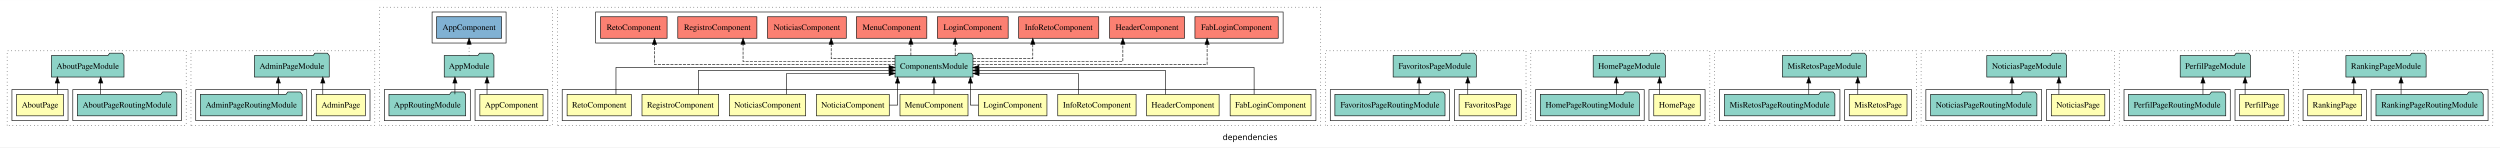
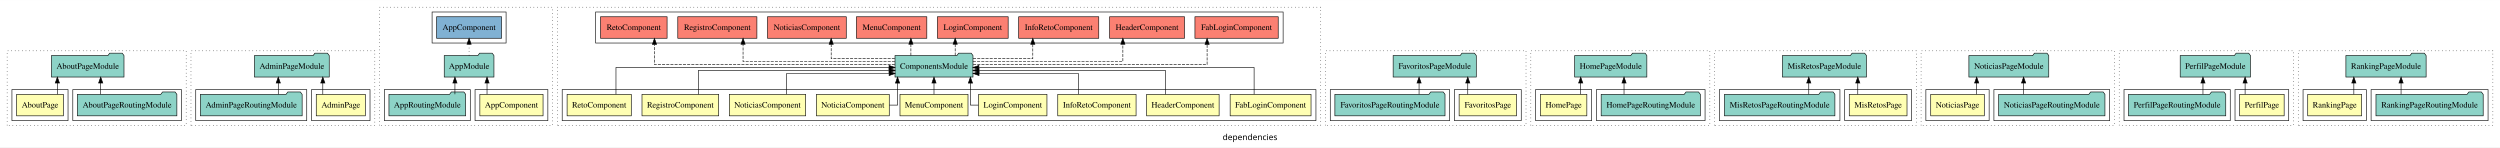
<svg xmlns="http://www.w3.org/2000/svg" width="4189pt" height="247pt" viewBox="0.00 0.00 4189.00 246.80">
  <g id="graph0" class="graph" transform="scale(1 1) rotate(0) translate(4 242.8)">
    <polygon fill="white" stroke="transparent" points="-4,4 -4,-242.8 4185,-242.8 4185,4 -4,4" />
    <text text-anchor="middle" x="2090.5" y="-8.2" font-family="sans-serif" font-size="14.00">dependencies</text>
+     <g id="clust40" class="cluster">
+       <polygon fill="none" stroke="black" stroke-dasharray="1,5" points="930,-32.8 930,-230.8 2209,-230.8 2209,-32.8 930,-32.8" />
+     </g>
+     <g id="clust41" class="cluster">
+       <polygon fill="none" stroke="black" points="938,-40.8 938,-92.8 2201,-92.8 2201,-40.8 938,-40.8" />
+     </g>
+     <g id="clust52" class="cluster">
+       <polygon fill="none" stroke="black" points="994,-170.8 994,-222.8 2146,-222.8 2146,-170.8 994,-170.8" />
+     </g>
    <g id="clust120" class="cluster">
      <polygon fill="none" stroke="black" stroke-dasharray="1,5" points="3847,-32.8 3847,-157.8 4173,-157.8 4173,-32.8 3847,-32.8" />
    </g>
    <g id="clust123" class="cluster">
      <polygon fill="none" stroke="black" points="3969,-40.8 3969,-92.8 4165,-92.8 4165,-40.8 3969,-40.8" />
    </g>
    <g id="clust121" class="cluster">
      <polygon fill="none" stroke="black" points="3855,-40.8 3855,-92.8 3961,-92.8 3961,-40.8 3855,-40.8" />
    </g>
+     <g id="clust55" class="cluster">
+       <polygon fill="none" stroke="black" stroke-dasharray="1,5" points="2217,-32.8 2217,-157.8 2553,-157.8 2553,-32.8 2217,-32.8" />
+     </g>
+     <g id="clust56" class="cluster">
+       <polygon fill="none" stroke="black" points="2433,-40.8 2433,-92.8 2545,-92.8 2545,-40.8 2433,-40.8" />
+     </g>
+     <g id="clust58" class="cluster">
+       <polygon fill="none" stroke="black" points="2225,-40.8 2225,-92.8 2425,-92.8 2425,-40.8 2225,-40.8" />
+     </g>
+     <g id="clust81" class="cluster">
+       <polygon fill="none" stroke="black" stroke-dasharray="1,5" points="2869,-32.8 2869,-157.8 3207,-157.8 3207,-32.8 2869,-32.8" />
+     </g>
+     <g id="clust82" class="cluster">
+       <polygon fill="none" stroke="black" points="3087,-40.8 3087,-92.8 3199,-92.8 3199,-40.8 3087,-40.8" />
+     </g>
+     <g id="clust84" class="cluster">
+       <polygon fill="none" stroke="black" points="2877,-40.8 2877,-92.8 3079,-92.8 3079,-40.8 2877,-40.8" />
+     </g>
    <g id="clust107" class="cluster">
      <polygon fill="none" stroke="black" stroke-dasharray="1,5" points="3547,-32.8 3547,-157.8 3839,-157.8 3839,-32.8 3547,-32.8" />
    </g>
    <g id="clust108" class="cluster">
      <polygon fill="none" stroke="black" points="3741,-40.8 3741,-92.8 3831,-92.8 3831,-40.8 3741,-40.8" />
    </g>
    <g id="clust110" class="cluster">
      <polygon fill="none" stroke="black" points="3555,-40.8 3555,-92.8 3733,-92.8 3733,-40.8 3555,-40.8" />
    </g>
+     <g id="clust14" class="cluster">
+       <polygon fill="none" stroke="black" stroke-dasharray="1,5" points="316,-32.8 316,-157.8 624,-157.8 624,-32.8 316,-32.8" />
+     </g>
+     <g id="clust15" class="cluster">
+       <polygon fill="none" stroke="black" points="518,-40.8 518,-92.8 616,-92.8 616,-40.8 518,-40.8" />
+     </g>
+     <g id="clust17" class="cluster">
+       <polygon fill="none" stroke="black" points="324,-40.8 324,-92.8 510,-92.8 510,-40.8 324,-40.8" />
+     </g>
    <g id="clust94" class="cluster">
      <polygon fill="none" stroke="black" stroke-dasharray="1,5" points="3215,-32.8 3215,-157.8 3539,-157.8 3539,-32.8 3215,-32.8" />
    </g>
+     <g id="clust97" class="cluster">
+       <polygon fill="none" stroke="black" points="3337,-40.8 3337,-92.8 3531,-92.8 3531,-40.8 3337,-40.8" />
+     </g>
    <g id="clust95" class="cluster">
-       <polygon fill="none" stroke="black" points="3425,-40.8 3425,-92.8 3531,-92.8 3531,-40.8 3425,-40.8" />
-     </g>
-     <g id="clust97" class="cluster">
-       <polygon fill="none" stroke="black" points="3223,-40.8 3223,-92.8 3417,-92.8 3417,-40.8 3223,-40.8" />
+       <polygon fill="none" stroke="black" points="3223,-40.8 3223,-92.8 3329,-92.8 3329,-40.8 3223,-40.8" />
    </g>
    <g id="clust68" class="cluster">
      <polygon fill="none" stroke="black" stroke-dasharray="1,5" points="2561,-32.8 2561,-157.8 2861,-157.8 2861,-32.8 2561,-32.8" />
    </g>
+     <g id="clust71" class="cluster">
+       <polygon fill="none" stroke="black" points="2671,-40.8 2671,-92.8 2853,-92.8 2853,-40.8 2671,-40.8" />
+     </g>
    <g id="clust69" class="cluster">
-       <polygon fill="none" stroke="black" points="2759,-40.8 2759,-92.8 2853,-92.8 2853,-40.8 2759,-40.8" />
-     </g>
-     <g id="clust71" class="cluster">
-       <polygon fill="none" stroke="black" points="2569,-40.8 2569,-92.8 2751,-92.8 2751,-40.8 2569,-40.8" />
-     </g>
-     <g id="clust55" class="cluster">
-       <polygon fill="none" stroke="black" stroke-dasharray="1,5" points="2217,-32.8 2217,-157.8 2553,-157.8 2553,-32.8 2217,-32.8" />
-     </g>
-     <g id="clust56" class="cluster">
-       <polygon fill="none" stroke="black" points="2433,-40.8 2433,-92.8 2545,-92.8 2545,-40.8 2433,-40.8" />
-     </g>
-     <g id="clust58" class="cluster">
-       <polygon fill="none" stroke="black" points="2225,-40.8 2225,-92.8 2425,-92.8 2425,-40.8 2225,-40.8" />
-     </g>
-     <g id="clust40" class="cluster">
-       <polygon fill="none" stroke="black" stroke-dasharray="1,5" points="930,-32.8 930,-230.8 2209,-230.8 2209,-32.8 930,-32.8" />
-     </g>
-     <g id="clust52" class="cluster">
-       <polygon fill="none" stroke="black" points="994,-170.8 994,-222.8 2146,-222.8 2146,-170.8 994,-170.8" />
-     </g>
-     <g id="clust41" class="cluster">
-       <polygon fill="none" stroke="black" points="938,-40.8 938,-92.8 2201,-92.8 2201,-40.8 938,-40.8" />
-     </g>
-     <g id="clust81" class="cluster">
-       <polygon fill="none" stroke="black" stroke-dasharray="1,5" points="2869,-32.8 2869,-157.8 3207,-157.8 3207,-32.8 2869,-32.8" />
-     </g>
-     <g id="clust82" class="cluster">
-       <polygon fill="none" stroke="black" points="3087,-40.8 3087,-92.8 3199,-92.8 3199,-40.8 3087,-40.8" />
-     </g>
-     <g id="clust84" class="cluster">
-       <polygon fill="none" stroke="black" points="2877,-40.8 2877,-92.8 3079,-92.8 3079,-40.8 2877,-40.8" />
+       <polygon fill="none" stroke="black" points="2569,-40.8 2569,-92.8 2663,-92.8 2663,-40.8 2569,-40.8" />
    </g>
    <g id="clust27" class="cluster">
      <polygon fill="none" stroke="black" stroke-dasharray="1,5" points="632,-32.8 632,-230.8 922,-230.8 922,-32.8 632,-32.8" />
    </g>
+     <g id="clust28" class="cluster">
+       <polygon fill="none" stroke="black" points="792,-40.8 792,-92.8 914,-92.8 914,-40.8 792,-40.8" />
+     </g>
+     <g id="clust30" class="cluster">
+       <polygon fill="none" stroke="black" points="640,-40.8 640,-92.8 784,-92.8 784,-40.8 640,-40.8" />
+     </g>
    <g id="clust32" class="cluster">
      <polygon fill="none" stroke="black" points="720,-170.8 720,-222.8 844,-222.8 844,-170.8 720,-170.8" />
-     </g>
-     <g id="clust28" class="cluster">
-       <polygon fill="none" stroke="black" points="792,-40.8 792,-92.8 914,-92.8 914,-40.8 792,-40.8" />
-     </g>
-     <g id="clust30" class="cluster">
-       <polygon fill="none" stroke="black" points="640,-40.8 640,-92.8 784,-92.8 784,-40.8 640,-40.8" />
-     </g>
-     <g id="clust14" class="cluster">
-       <polygon fill="none" stroke="black" stroke-dasharray="1,5" points="316,-32.8 316,-157.8 624,-157.8 624,-32.8 316,-32.8" />
-     </g>
-     <g id="clust15" class="cluster">
-       <polygon fill="none" stroke="black" points="518,-40.8 518,-92.8 616,-92.8 616,-40.8 518,-40.8" />
-     </g>
-     <g id="clust17" class="cluster">
-       <polygon fill="none" stroke="black" points="324,-40.8 324,-92.8 510,-92.8 510,-40.8 324,-40.8" />
    </g>
    <g id="clust1" class="cluster">
      <polygon fill="none" stroke="black" stroke-dasharray="1,5" points="8,-32.8 8,-157.8 308,-157.8 308,-32.8 8,-32.8" />
    </g>
    <g id="clust4" class="cluster">
      <polygon fill="none" stroke="black" points="118,-40.8 118,-92.8 300,-92.8 300,-40.8 118,-40.8" />
    </g>
    <g id="clust2" class="cluster">
      <polygon fill="none" stroke="black" points="16,-40.8 16,-92.8 110,-92.8 110,-40.8 16,-40.8" />
    </g>
    <g id="node1" class="node">
      <polygon fill="#ffffb3" stroke="black" points="102.21,-84.8 23.79,-84.8 23.79,-48.8 102.21,-48.8 102.21,-84.8" />
      <text text-anchor="middle" x="63" y="-62.6" font-family="Times,serif" font-size="14.00">AboutPage</text>
    </g>
    <g id="node2" class="node">
      <polygon fill="#8dd3c7" stroke="black" points="203.77,-149.8 200.77,-153.8 179.77,-153.8 176.77,-149.8 82.23,-149.8 82.23,-113.8 203.77,-113.8 203.77,-149.8" />
      <text text-anchor="middle" x="143" y="-127.6" font-family="Times,serif" font-size="14.00">AboutPageModule</text>
    </g>
    <g id="edge1" class="edge">
      <path fill="none" stroke="black" d="M92.11,-84.91C92.11,-84.91 92.11,-103.79 92.11,-103.79" />
      <polygon fill="black" stroke="black" points="88.61,-103.79 92.11,-113.79 95.61,-103.79 88.61,-103.79" />
    </g>
    <g id="node3" class="node">
      <polygon fill="#8dd3c7" stroke="black" points="292.38,-84.8 289.38,-88.8 268.38,-88.8 265.38,-84.8 125.62,-84.8 125.62,-48.8 292.38,-48.8 292.38,-84.8" />
      <text text-anchor="middle" x="209" y="-62.6" font-family="Times,serif" font-size="14.00">AboutPageRoutingModule</text>
    </g>
    <g id="edge2" class="edge">
      <path fill="none" stroke="black" d="M164.72,-84.91C164.72,-84.91 164.72,-103.79 164.72,-103.79" />
      <polygon fill="black" stroke="black" points="161.22,-103.79 164.72,-113.79 168.22,-103.79 161.22,-103.79" />
    </g>
    <g id="node4" class="node">
      <polygon fill="#ffffb3" stroke="black" points="608.1,-84.8 525.9,-84.8 525.9,-48.8 608.1,-48.8 608.1,-84.8" />
      <text text-anchor="middle" x="567" y="-62.6" font-family="Times,serif" font-size="14.00">AdminPage</text>
    </g>
    <g id="node5" class="node">
      <polygon fill="#8dd3c7" stroke="black" points="547.66,-149.8 544.66,-153.8 523.66,-153.8 520.66,-149.8 422.34,-149.8 422.34,-113.8 547.66,-113.8 547.66,-149.8" />
      <text text-anchor="middle" x="485" y="-127.6" font-family="Times,serif" font-size="14.00">AdminPageModule</text>
    </g>
    <g id="edge3" class="edge">
      <path fill="none" stroke="black" d="M536.89,-84.91C536.89,-84.91 536.89,-103.79 536.89,-103.79" />
      <polygon fill="black" stroke="black" points="533.39,-103.79 536.89,-113.79 540.39,-103.79 533.39,-103.79" />
    </g>
    <g id="node6" class="node">
      <polygon fill="#8dd3c7" stroke="black" points="502.27,-84.8 499.27,-88.8 478.27,-88.8 475.27,-84.8 331.73,-84.8 331.73,-48.8 502.27,-48.8 502.27,-84.8" />
      <text text-anchor="middle" x="417" y="-62.6" font-family="Times,serif" font-size="14.00">AdminPageRoutingModule</text>
    </g>
    <g id="edge4" class="edge">
      <path fill="none" stroke="black" d="M462.28,-84.91C462.28,-84.91 462.28,-103.79 462.28,-103.79" />
      <polygon fill="black" stroke="black" points="458.78,-103.79 462.28,-113.79 465.78,-103.79 458.78,-103.79" />
    </g>
    <g id="node7" class="node">
      <polygon fill="#ffffb3" stroke="black" points="905.94,-84.8 800.06,-84.8 800.06,-48.8 905.94,-48.8 905.94,-84.8" />
      <text text-anchor="middle" x="853" y="-62.6" font-family="Times,serif" font-size="14.00">AppComponent</text>
    </g>
    <g id="node8" class="node">
      <polygon fill="#8dd3c7" stroke="black" points="823.66,-149.8 820.66,-153.8 799.66,-153.8 796.66,-149.8 740.34,-149.8 740.34,-113.8 823.66,-113.8 823.66,-149.8" />
      <text text-anchor="middle" x="782" y="-127.6" font-family="Times,serif" font-size="14.00">AppModule</text>
    </g>
    <g id="edge5" class="edge">
      <path fill="none" stroke="black" d="M812.06,-84.91C812.06,-84.91 812.06,-103.79 812.06,-103.79" />
      <polygon fill="black" stroke="black" points="808.56,-103.79 812.06,-113.79 815.56,-103.79 808.56,-103.79" />
    </g>
    <g id="node10" class="node">
      <polygon fill="#80b1d3" stroke="black" points="836.44,-214.8 727.56,-214.8 727.56,-178.8 836.44,-178.8 836.44,-214.8" />
      <text text-anchor="middle" x="782" y="-192.6" font-family="Times,serif" font-size="14.00">AppComponent </text>
    </g>
    <g id="edge7" class="edge">
      <path fill="none" stroke="black" stroke-dasharray="1,5" d="M782,-149.91C782,-149.91 782,-168.79 782,-168.79" />
      <polygon fill="black" stroke="black" points="778.5,-168.79 782,-178.79 785.5,-168.79 778.5,-168.79" />
    </g>
    <g id="node9" class="node">
      <polygon fill="#8dd3c7" stroke="black" points="776.28,-84.8 773.28,-88.8 752.28,-88.8 749.28,-84.8 647.72,-84.8 647.72,-48.8 776.28,-48.8 776.28,-84.8" />
      <text text-anchor="middle" x="712" y="-62.6" font-family="Times,serif" font-size="14.00">AppRoutingModule</text>
    </g>
    <g id="edge6" class="edge">
      <path fill="none" stroke="black" d="M758.28,-84.91C758.28,-84.91 758.28,-103.79 758.28,-103.79" />
      <polygon fill="black" stroke="black" points="754.78,-103.79 758.28,-113.79 761.78,-103.79 754.78,-103.79" />
    </g>
    <g id="node11" class="node">
      <polygon fill="#ffffb3" stroke="black" points="2192.77,-84.8 2057.23,-84.8 2057.23,-48.8 2192.77,-48.8 2192.77,-84.8" />
      <text text-anchor="middle" x="2125" y="-62.6" font-family="Times,serif" font-size="14.00">FabLoginComponent</text>
    </g>
    <g id="node20" class="node">
      <polygon fill="#8dd3c7" stroke="black" points="1626.33,-149.8 1623.33,-153.8 1602.33,-153.8 1599.33,-149.8 1495.67,-149.8 1495.67,-113.8 1626.33,-113.8 1626.33,-149.8" />
      <text text-anchor="middle" x="1561" y="-127.6" font-family="Times,serif" font-size="14.00">ComponentsModule</text>
    </g>
    <g id="edge8" class="edge">
      <path fill="none" stroke="black" d="M2097.38,-85.02C2097.38,-103.63 2097.38,-129.8 2097.38,-129.8 2097.38,-129.8 1636.23,-129.8 1636.23,-129.8" />
      <polygon fill="black" stroke="black" points="1636.23,-126.3 1626.23,-129.8 1636.23,-133.3 1636.23,-126.3" />
    </g>
    <g id="node12" class="node">
      <polygon fill="#ffffb3" stroke="black" points="2038.75,-84.8 1917.25,-84.8 1917.25,-48.8 2038.75,-48.8 2038.75,-84.8" />
      <text text-anchor="middle" x="1978" y="-62.6" font-family="Times,serif" font-size="14.00">HeaderComponent</text>
    </g>
    <g id="edge9" class="edge">
      <path fill="none" stroke="black" d="M1948.88,-84.83C1948.88,-101.86 1948.88,-124.8 1948.88,-124.8 1948.88,-124.8 1636.36,-124.8 1636.36,-124.8" />
      <polygon fill="black" stroke="black" points="1636.36,-121.3 1626.36,-124.8 1636.36,-128.3 1636.36,-121.3" />
    </g>
    <g id="node13" class="node">
      <polygon fill="#ffffb3" stroke="black" points="1899.6,-84.8 1768.4,-84.8 1768.4,-48.8 1899.6,-48.8 1899.6,-84.8" />
      <text text-anchor="middle" x="1834" y="-62.6" font-family="Times,serif" font-size="14.00">InfoRetoComponent</text>
    </g>
    <g id="edge10" class="edge">
      <path fill="none" stroke="black" d="M1802.88,-85.04C1802.88,-100.37 1802.88,-119.8 1802.88,-119.8 1802.88,-119.8 1636.45,-119.8 1636.45,-119.8" />
      <polygon fill="black" stroke="black" points="1636.45,-116.3 1626.45,-119.8 1636.45,-123.3 1636.45,-116.3" />
    </g>
    <g id="node14" class="node">
      <polygon fill="#ffffb3" stroke="black" points="1750.27,-84.8 1635.73,-84.8 1635.73,-48.8 1750.27,-48.8 1750.27,-84.8" />
      <text text-anchor="middle" x="1693" y="-62.6" font-family="Times,serif" font-size="14.00">LoginComponent</text>
    </g>
    <g id="edge11" class="edge">
      <path fill="none" stroke="black" d="M1635.42,-66.8C1627.54,-66.8 1622.08,-66.8 1622.08,-66.8 1622.08,-66.8 1622.08,-103.69 1622.08,-103.69" />
      <polygon fill="black" stroke="black" points="1618.58,-103.69 1622.08,-113.69 1625.58,-103.69 1618.58,-103.69" />
    </g>
    <g id="node15" class="node">
      <polygon fill="#ffffb3" stroke="black" points="1617.99,-84.8 1504.01,-84.8 1504.01,-48.8 1617.99,-48.8 1617.99,-84.8" />
      <text text-anchor="middle" x="1561" y="-62.6" font-family="Times,serif" font-size="14.00">MenuComponent</text>
    </g>
    <g id="edge12" class="edge">
      <path fill="none" stroke="black" d="M1561,-84.91C1561,-84.91 1561,-103.79 1561,-103.79" />
      <polygon fill="black" stroke="black" points="1557.5,-103.79 1561,-113.79 1564.5,-103.79 1557.5,-103.79" />
    </g>
    <g id="node16" class="node">
      <polygon fill="#ffffb3" stroke="black" points="1486.04,-84.8 1363.96,-84.8 1363.96,-48.8 1486.04,-48.8 1486.04,-84.8" />
      <text text-anchor="middle" x="1425" y="-62.6" font-family="Times,serif" font-size="14.00">NoticiaComponent</text>
    </g>
    <g id="edge13" class="edge">
      <path fill="none" stroke="black" d="M1486.18,-66.8C1494.32,-66.8 1499.92,-66.8 1499.92,-66.8 1499.92,-66.8 1499.92,-103.69 1499.92,-103.69" />
      <polygon fill="black" stroke="black" points="1496.42,-103.69 1499.92,-113.69 1503.42,-103.69 1496.42,-103.69" />
    </g>
    <g id="node17" class="node">
      <polygon fill="#ffffb3" stroke="black" points="1345.99,-84.8 1218.01,-84.8 1218.01,-48.8 1345.99,-48.8 1345.99,-84.8" />
      <text text-anchor="middle" x="1282" y="-62.6" font-family="Times,serif" font-size="14.00">NoticiasComponent</text>
    </g>
    <g id="edge14" class="edge">
      <path fill="none" stroke="black" d="M1314.12,-85.04C1314.12,-100.37 1314.12,-119.8 1314.12,-119.8 1314.12,-119.8 1485.81,-119.8 1485.81,-119.8" />
      <polygon fill="black" stroke="black" points="1485.81,-123.3 1495.81,-119.8 1485.81,-116.3 1485.81,-123.3" />
    </g>
    <g id="node18" class="node">
      <polygon fill="#ffffb3" stroke="black" points="1200.27,-84.8 1071.73,-84.8 1071.73,-48.8 1200.27,-48.8 1200.27,-84.8" />
      <text text-anchor="middle" x="1136" y="-62.6" font-family="Times,serif" font-size="14.00">RegistroComponent</text>
    </g>
    <g id="edge15" class="edge">
      <path fill="none" stroke="black" d="M1166.12,-84.83C1166.12,-101.86 1166.12,-124.8 1166.12,-124.8 1166.12,-124.8 1485.79,-124.8 1485.79,-124.8" />
      <polygon fill="black" stroke="black" points="1485.79,-128.3 1495.79,-124.8 1485.79,-121.3 1485.79,-128.3" />
    </g>
    <g id="node19" class="node">
      <polygon fill="#ffffb3" stroke="black" points="1053.77,-84.8 946.23,-84.8 946.23,-48.8 1053.77,-48.8 1053.77,-84.8" />
      <text text-anchor="middle" x="1000" y="-62.6" font-family="Times,serif" font-size="14.00">RetoComponent</text>
    </g>
    <g id="edge16" class="edge">
      <path fill="none" stroke="black" d="M1028.12,-85.02C1028.12,-103.63 1028.12,-129.8 1028.12,-129.8 1028.12,-129.8 1485.66,-129.8 1485.66,-129.8" />
      <polygon fill="black" stroke="black" points="1485.66,-133.3 1495.66,-129.8 1485.66,-126.3 1485.66,-133.3" />
    </g>
    <g id="node21" class="node">
      <polygon fill="#fb8072" stroke="black" points="2137.77,-214.8 1998.23,-214.8 1998.23,-178.8 2137.77,-178.8 2137.77,-214.8" />
      <text text-anchor="middle" x="2068" y="-192.6" font-family="Times,serif" font-size="14.00">FabLoginComponent </text>
    </g>
    <g id="edge17" class="edge">
      <path fill="none" stroke="black" stroke-dasharray="5,2" d="M1626.57,-134.8C1753.1,-134.8 2018.62,-134.8 2018.62,-134.8 2018.62,-134.8 2018.62,-168.53 2018.62,-168.53" />
      <polygon fill="black" stroke="black" points="2015.12,-168.53 2018.62,-178.53 2022.12,-168.53 2015.12,-168.53" />
    </g>
    <g id="node22" class="node">
      <polygon fill="#fb8072" stroke="black" points="1980.75,-214.8 1855.25,-214.8 1855.25,-178.8 1980.75,-178.8 1980.75,-214.8" />
      <text text-anchor="middle" x="1918" y="-192.6" font-family="Times,serif" font-size="14.00">HeaderComponent </text>
    </g>
    <g id="edge18" class="edge">
      <path fill="none" stroke="black" stroke-dasharray="5,2" d="M1626.19,-139.8C1718.83,-139.8 1877.46,-139.8 1877.46,-139.8 1877.46,-139.8 1877.46,-168.76 1877.46,-168.76" />
      <polygon fill="black" stroke="black" points="1873.96,-168.76 1877.46,-178.76 1880.96,-168.76 1873.96,-168.76" />
    </g>
    <g id="node23" class="node">
      <polygon fill="#fb8072" stroke="black" points="1837.1,-214.8 1702.9,-214.8 1702.9,-178.8 1837.1,-178.8 1837.1,-214.8" />
      <text text-anchor="middle" x="1770" y="-192.6" font-family="Times,serif" font-size="14.00">InfoRetoComponent </text>
    </g>
    <g id="edge19" class="edge">
      <path fill="none" stroke="black" stroke-dasharray="5,2" d="M1626.43,-144.8C1672.7,-144.8 1726.54,-144.8 1726.54,-144.8 1726.54,-144.8 1726.54,-168.61 1726.54,-168.61" />
      <polygon fill="black" stroke="black" points="1723.04,-168.61 1726.54,-178.61 1730.04,-168.61 1723.04,-168.61" />
    </g>
    <g id="node24" class="node">
      <polygon fill="#fb8072" stroke="black" points="1685.27,-214.8 1566.73,-214.8 1566.73,-178.8 1685.27,-178.8 1685.27,-214.8" />
      <text text-anchor="middle" x="1626" y="-192.6" font-family="Times,serif" font-size="14.00">LoginComponent </text>
    </g>
    <g id="edge20" class="edge">
      <path fill="none" stroke="black" stroke-dasharray="5,2" d="M1596.51,-149.91C1596.51,-149.91 1596.51,-168.79 1596.51,-168.79" />
      <polygon fill="black" stroke="black" points="1593.01,-168.79 1596.51,-178.79 1600.01,-168.79 1593.01,-168.79" />
    </g>
    <g id="node25" class="node">
      <polygon fill="#fb8072" stroke="black" points="1548.99,-214.8 1431.01,-214.8 1431.01,-178.8 1548.99,-178.8 1548.99,-214.8" />
      <text text-anchor="middle" x="1490" y="-192.6" font-family="Times,serif" font-size="14.00">MenuComponent </text>
    </g>
    <g id="edge21" class="edge">
      <path fill="none" stroke="black" stroke-dasharray="5,2" d="M1522.29,-149.91C1522.29,-149.91 1522.29,-168.79 1522.29,-168.79" />
      <polygon fill="black" stroke="black" points="1518.79,-168.79 1522.29,-178.79 1525.79,-168.79 1518.79,-168.79" />
    </g>
    <g id="node26" class="node">
      <polygon fill="#fb8072" stroke="black" points="1413.99,-214.8 1282.01,-214.8 1282.01,-178.8 1413.99,-178.8 1413.99,-214.8" />
      <text text-anchor="middle" x="1348" y="-192.6" font-family="Times,serif" font-size="14.00">NoticiasComponent </text>
    </g>
    <g id="edge22" class="edge">
      <path fill="none" stroke="black" stroke-dasharray="5,2" d="M1495.38,-144.8C1446.7,-144.8 1388.74,-144.8 1388.74,-144.8 1388.74,-144.8 1388.74,-168.61 1388.74,-168.61" />
      <polygon fill="black" stroke="black" points="1385.24,-168.61 1388.74,-178.61 1392.24,-168.61 1385.24,-168.61" />
    </g>
    <g id="node27" class="node">
      <polygon fill="#fb8072" stroke="black" points="1264.27,-214.8 1131.73,-214.8 1131.73,-178.8 1264.27,-178.8 1264.27,-214.8" />
      <text text-anchor="middle" x="1198" y="-192.6" font-family="Times,serif" font-size="14.00">RegistroComponent </text>
    </g>
    <g id="edge23" class="edge">
      <path fill="none" stroke="black" stroke-dasharray="5,2" d="M1495.49,-139.8C1401.89,-139.8 1241.07,-139.8 1241.07,-139.8 1241.07,-139.8 1241.07,-168.76 1241.07,-168.76" />
      <polygon fill="black" stroke="black" points="1237.57,-168.76 1241.07,-178.76 1244.57,-168.76 1237.57,-168.76" />
    </g>
    <g id="node28" class="node">
      <polygon fill="#fb8072" stroke="black" points="1113.77,-214.8 1002.23,-214.8 1002.23,-178.8 1113.77,-178.8 1113.77,-214.8" />
      <text text-anchor="middle" x="1058" y="-192.6" font-family="Times,serif" font-size="14.00">RetoComponent </text>
    </g>
    <g id="edge24" class="edge">
      <path fill="none" stroke="black" stroke-dasharray="5,2" d="M1495.38,-134.8C1366.48,-134.8 1092.62,-134.8 1092.62,-134.8 1092.62,-134.8 1092.62,-168.53 1092.62,-168.53" />
      <polygon fill="black" stroke="black" points="1089.13,-168.53 1092.62,-178.53 1096.13,-168.53 1089.13,-168.53" />
    </g>
    <g id="node29" class="node">
      <polygon fill="#ffffb3" stroke="black" points="2537.1,-84.8 2440.9,-84.8 2440.9,-48.8 2537.1,-48.8 2537.1,-84.8" />
      <text text-anchor="middle" x="2489" y="-62.6" font-family="Times,serif" font-size="14.00">FavoritosPage</text>
    </g>
    <g id="node30" class="node">
      <polygon fill="#8dd3c7" stroke="black" points="2469.66,-149.8 2466.66,-153.8 2445.66,-153.8 2442.66,-149.8 2330.34,-149.8 2330.34,-113.8 2469.66,-113.8 2469.66,-149.8" />
      <text text-anchor="middle" x="2400" y="-127.6" font-family="Times,serif" font-size="14.00">FavoritosPageModule</text>
    </g>
    <g id="edge25" class="edge">
      <path fill="none" stroke="black" d="M2455.39,-84.91C2455.39,-84.91 2455.39,-103.79 2455.39,-103.79" />
      <polygon fill="black" stroke="black" points="2451.89,-103.79 2455.39,-113.79 2458.89,-103.79 2451.89,-103.79" />
    </g>
    <g id="node31" class="node">
      <polygon fill="#8dd3c7" stroke="black" points="2417.27,-84.8 2414.27,-88.8 2393.27,-88.8 2390.27,-84.8 2232.73,-84.8 2232.73,-48.8 2417.27,-48.8 2417.27,-84.8" />
      <text text-anchor="middle" x="2325" y="-62.6" font-family="Times,serif" font-size="14.00">FavoritosPageRoutingModule</text>
    </g>
    <g id="edge26" class="edge">
      <path fill="none" stroke="black" d="M2373.78,-84.91C2373.78,-84.91 2373.78,-103.79 2373.78,-103.79" />
      <polygon fill="black" stroke="black" points="2370.28,-103.79 2373.78,-113.79 2377.28,-103.79 2370.28,-103.79" />
    </g>
    <g id="node32" class="node">
-       <polygon fill="#ffffb3" stroke="black" points="2844.93,-84.8 2767.07,-84.8 2767.07,-48.8 2844.93,-48.8 2844.93,-84.8" />
-       <text text-anchor="middle" x="2806" y="-62.6" font-family="Times,serif" font-size="14.00">HomePage</text>
+       <polygon fill="#ffffb3" stroke="black" points="2654.93,-84.8 2577.07,-84.8 2577.07,-48.8 2654.93,-48.8 2654.93,-84.8" />
+       <text text-anchor="middle" x="2616" y="-62.6" font-family="Times,serif" font-size="14.00">HomePage</text>
    </g>
    <g id="node33" class="node">
-       <polygon fill="#8dd3c7" stroke="black" points="2786.48,-149.8 2783.48,-153.8 2762.48,-153.8 2759.48,-149.8 2665.52,-149.8 2665.52,-113.8 2786.48,-113.8 2786.48,-149.8" />
-       <text text-anchor="middle" x="2726" y="-127.6" font-family="Times,serif" font-size="14.00">HomePageModule</text>
+       <polygon fill="#8dd3c7" stroke="black" points="2755.48,-149.8 2752.48,-153.8 2731.48,-153.8 2728.48,-149.8 2634.52,-149.8 2634.52,-113.8 2755.48,-113.8 2755.48,-149.8" />
+       <text text-anchor="middle" x="2695" y="-127.6" font-family="Times,serif" font-size="14.00">HomePageModule</text>
    </g>
    <g id="edge27" class="edge">
-       <path fill="none" stroke="black" d="M2776.89,-84.91C2776.89,-84.91 2776.89,-103.79 2776.89,-103.79" />
-       <polygon fill="black" stroke="black" points="2773.39,-103.79 2776.89,-113.79 2780.39,-103.79 2773.39,-103.79" />
+       <path fill="none" stroke="black" d="M2644.61,-84.91C2644.61,-84.91 2644.61,-103.79 2644.61,-103.79" />
+       <polygon fill="black" stroke="black" points="2641.11,-103.79 2644.61,-113.79 2648.11,-103.79 2641.11,-103.79" />
    </g>
    <g id="node34" class="node">
-       <polygon fill="#8dd3c7" stroke="black" points="2743.1,-84.8 2740.1,-88.8 2719.1,-88.8 2716.1,-84.8 2576.9,-84.8 2576.9,-48.8 2743.1,-48.8 2743.1,-84.8" />
-       <text text-anchor="middle" x="2660" y="-62.6" font-family="Times,serif" font-size="14.00">HomePageRoutingModule</text>
+       <polygon fill="#8dd3c7" stroke="black" points="2845.1,-84.8 2842.1,-88.8 2821.1,-88.8 2818.1,-84.8 2678.9,-84.8 2678.9,-48.8 2845.1,-48.8 2845.1,-84.8" />
+       <text text-anchor="middle" x="2762" y="-62.6" font-family="Times,serif" font-size="14.00">HomePageRoutingModule</text>
    </g>
    <g id="edge28" class="edge">
-       <path fill="none" stroke="black" d="M2704.28,-84.91C2704.28,-84.91 2704.28,-103.79 2704.28,-103.79" />
-       <polygon fill="black" stroke="black" points="2700.78,-103.79 2704.28,-113.79 2707.78,-103.79 2700.78,-103.79" />
+       <path fill="none" stroke="black" d="M2717.22,-84.91C2717.22,-84.91 2717.22,-103.79 2717.22,-103.79" />
+       <polygon fill="black" stroke="black" points="2713.72,-103.79 2717.22,-113.79 2720.72,-103.79 2713.72,-103.79" />
    </g>
    <g id="node35" class="node">
      <polygon fill="#ffffb3" stroke="black" points="3191.39,-84.8 3094.61,-84.8 3094.61,-48.8 3191.39,-48.8 3191.39,-84.8" />
      <text text-anchor="middle" x="3143" y="-62.6" font-family="Times,serif" font-size="14.00">MisRetosPage</text>
    </g>
    <g id="node36" class="node">
      <polygon fill="#8dd3c7" stroke="black" points="3123.44,-149.8 3120.44,-153.8 3099.44,-153.8 3096.44,-149.8 2982.56,-149.8 2982.56,-113.8 3123.44,-113.8 3123.44,-149.8" />
      <text text-anchor="middle" x="3053" y="-127.6" font-family="Times,serif" font-size="14.00">MisRetosPageModule</text>
    </g>
    <g id="edge29" class="edge">
      <path fill="none" stroke="black" d="M3108.89,-84.91C3108.89,-84.91 3108.89,-103.79 3108.89,-103.79" />
      <polygon fill="black" stroke="black" points="3105.39,-103.79 3108.89,-113.79 3112.39,-103.79 3105.39,-103.79" />
    </g>
    <g id="node37" class="node">
      <polygon fill="#8dd3c7" stroke="black" points="3070.56,-84.8 3067.56,-88.8 3046.56,-88.8 3043.56,-84.8 2885.44,-84.8 2885.44,-48.8 3070.56,-48.8 3070.56,-84.8" />
      <text text-anchor="middle" x="2978" y="-62.6" font-family="Times,serif" font-size="14.00">MisRetosPageRoutingModule</text>
    </g>
    <g id="edge30" class="edge">
      <path fill="none" stroke="black" d="M3026.78,-84.91C3026.78,-84.91 3026.78,-103.79 3026.78,-103.79" />
      <polygon fill="black" stroke="black" points="3023.28,-103.79 3026.78,-113.79 3030.28,-103.79 3023.28,-103.79" />
    </g>
    <g id="node38" class="node">
-       <polygon fill="#ffffb3" stroke="black" points="3522.87,-84.8 3433.13,-84.8 3433.13,-48.8 3522.87,-48.8 3522.87,-84.8" />
-       <text text-anchor="middle" x="3478" y="-62.6" font-family="Times,serif" font-size="14.00">NoticiasPage</text>
+       <polygon fill="#ffffb3" stroke="black" points="3320.87,-84.8 3231.13,-84.8 3231.13,-48.8 3320.87,-48.8 3320.87,-84.8" />
+       <text text-anchor="middle" x="3276" y="-62.6" font-family="Times,serif" font-size="14.00">NoticiasPage</text>
    </g>
    <g id="node39" class="node">
-       <polygon fill="#8dd3c7" stroke="black" points="3458.92,-149.8 3455.92,-153.8 3434.92,-153.8 3431.92,-149.8 3325.08,-149.8 3325.08,-113.8 3458.92,-113.8 3458.92,-149.8" />
-       <text text-anchor="middle" x="3392" y="-127.6" font-family="Times,serif" font-size="14.00">NoticiasPageModule</text>
+       <polygon fill="#8dd3c7" stroke="black" points="3428.92,-149.8 3425.92,-153.8 3404.92,-153.8 3401.92,-149.8 3295.08,-149.8 3295.08,-113.8 3428.92,-113.8 3428.92,-149.8" />
+       <text text-anchor="middle" x="3362" y="-127.6" font-family="Times,serif" font-size="14.00">NoticiasPageModule</text>
    </g>
    <g id="edge31" class="edge">
-       <path fill="none" stroke="black" d="M3445.89,-84.91C3445.89,-84.91 3445.89,-103.79 3445.89,-103.79" />
-       <polygon fill="black" stroke="black" points="3442.39,-103.79 3445.89,-113.79 3449.39,-103.79 3442.39,-103.79" />
+       <path fill="none" stroke="black" d="M3308.11,-84.91C3308.11,-84.91 3308.11,-103.79 3308.11,-103.79" />
+       <polygon fill="black" stroke="black" points="3304.61,-103.79 3308.11,-113.79 3311.61,-103.79 3304.61,-103.79" />
    </g>
    <g id="node40" class="node">
-       <polygon fill="#8dd3c7" stroke="black" points="3409.04,-84.8 3406.04,-88.8 3385.04,-88.8 3382.04,-84.8 3230.96,-84.8 3230.96,-48.8 3409.04,-48.8 3409.04,-84.8" />
-       <text text-anchor="middle" x="3320" y="-62.6" font-family="Times,serif" font-size="14.00">NoticiasPageRoutingModule</text>
+       <polygon fill="#8dd3c7" stroke="black" points="3523.04,-84.8 3520.04,-88.8 3499.04,-88.8 3496.04,-84.8 3344.96,-84.8 3344.96,-48.8 3523.04,-48.8 3523.04,-84.8" />
+       <text text-anchor="middle" x="3434" y="-62.6" font-family="Times,serif" font-size="14.00">NoticiasPageRoutingModule</text>
    </g>
    <g id="edge32" class="edge">
-       <path fill="none" stroke="black" d="M3367.28,-84.91C3367.28,-84.91 3367.28,-103.79 3367.28,-103.79" />
-       <polygon fill="black" stroke="black" points="3363.78,-103.79 3367.28,-113.79 3370.78,-103.79 3363.78,-103.79" />
+       <path fill="none" stroke="black" d="M3386.72,-84.91C3386.72,-84.91 3386.72,-103.79 3386.72,-103.79" />
+       <polygon fill="black" stroke="black" points="3383.22,-103.79 3386.72,-113.79 3390.22,-103.79 3383.22,-103.79" />
    </g>
    <g id="node41" class="node">
      <polygon fill="#ffffb3" stroke="black" points="3823.32,-84.8 3748.68,-84.8 3748.68,-48.8 3823.32,-48.8 3823.32,-84.8" />
      <text text-anchor="middle" x="3786" y="-62.6" font-family="Times,serif" font-size="14.00">PerfilPage</text>
    </g>
    <g id="node42" class="node">
      <polygon fill="#8dd3c7" stroke="black" points="3766.87,-149.8 3763.87,-153.8 3742.87,-153.8 3739.87,-149.8 3649.13,-149.8 3649.13,-113.8 3766.87,-113.8 3766.87,-149.8" />
      <text text-anchor="middle" x="3708" y="-127.6" font-family="Times,serif" font-size="14.00">PerfilPageModule</text>
    </g>
    <g id="edge33" class="edge">
      <path fill="none" stroke="black" d="M3757.89,-84.91C3757.89,-84.91 3757.89,-103.79 3757.89,-103.79" />
      <polygon fill="black" stroke="black" points="3754.39,-103.79 3757.89,-113.79 3761.39,-103.79 3754.39,-103.79" />
    </g>
    <g id="node43" class="node">
      <polygon fill="#8dd3c7" stroke="black" points="3725.49,-84.8 3722.49,-88.8 3701.49,-88.8 3698.49,-84.8 3562.51,-84.8 3562.51,-48.8 3725.49,-48.8 3725.49,-84.8" />
      <text text-anchor="middle" x="3644" y="-62.6" font-family="Times,serif" font-size="14.00">PerfilPageRoutingModule</text>
    </g>
    <g id="edge34" class="edge">
      <path fill="none" stroke="black" d="M3687.28,-84.91C3687.28,-84.91 3687.28,-103.79 3687.28,-103.79" />
      <polygon fill="black" stroke="black" points="3683.78,-103.79 3687.28,-113.79 3690.78,-103.79 3683.78,-103.79" />
    </g>
    <g id="node44" class="node">
      <polygon fill="#ffffb3" stroke="black" points="3953.16,-84.8 3862.84,-84.8 3862.84,-48.8 3953.16,-48.8 3953.16,-84.8" />
      <text text-anchor="middle" x="3908" y="-62.6" font-family="Times,serif" font-size="14.00">RankingPage</text>
    </g>
    <g id="node45" class="node">
      <polygon fill="#8dd3c7" stroke="black" points="4061.21,-149.8 4058.21,-153.8 4037.21,-153.8 4034.21,-149.8 3926.79,-149.8 3926.79,-113.8 4061.21,-113.8 4061.21,-149.8" />
      <text text-anchor="middle" x="3994" y="-127.6" font-family="Times,serif" font-size="14.00">RankingPageModule</text>
    </g>
    <g id="edge35" class="edge">
      <path fill="none" stroke="black" d="M3940.11,-84.91C3940.11,-84.91 3940.11,-103.79 3940.11,-103.79" />
      <polygon fill="black" stroke="black" points="3936.61,-103.79 3940.11,-113.79 3943.61,-103.79 3936.61,-103.79" />
    </g>
    <g id="node46" class="node">
      <polygon fill="#8dd3c7" stroke="black" points="4156.82,-84.8 4153.82,-88.8 4132.82,-88.8 4129.82,-84.8 3977.18,-84.8 3977.18,-48.8 4156.82,-48.8 4156.82,-84.8" />
      <text text-anchor="middle" x="4067" y="-62.6" font-family="Times,serif" font-size="14.00">RankingPageRoutingModule</text>
    </g>
    <g id="edge36" class="edge">
      <path fill="none" stroke="black" d="M4019.22,-84.91C4019.22,-84.91 4019.22,-103.79 4019.22,-103.79" />
      <polygon fill="black" stroke="black" points="4015.72,-103.79 4019.22,-113.79 4022.72,-103.79 4015.72,-103.79" />
    </g>
  </g>
</svg>
